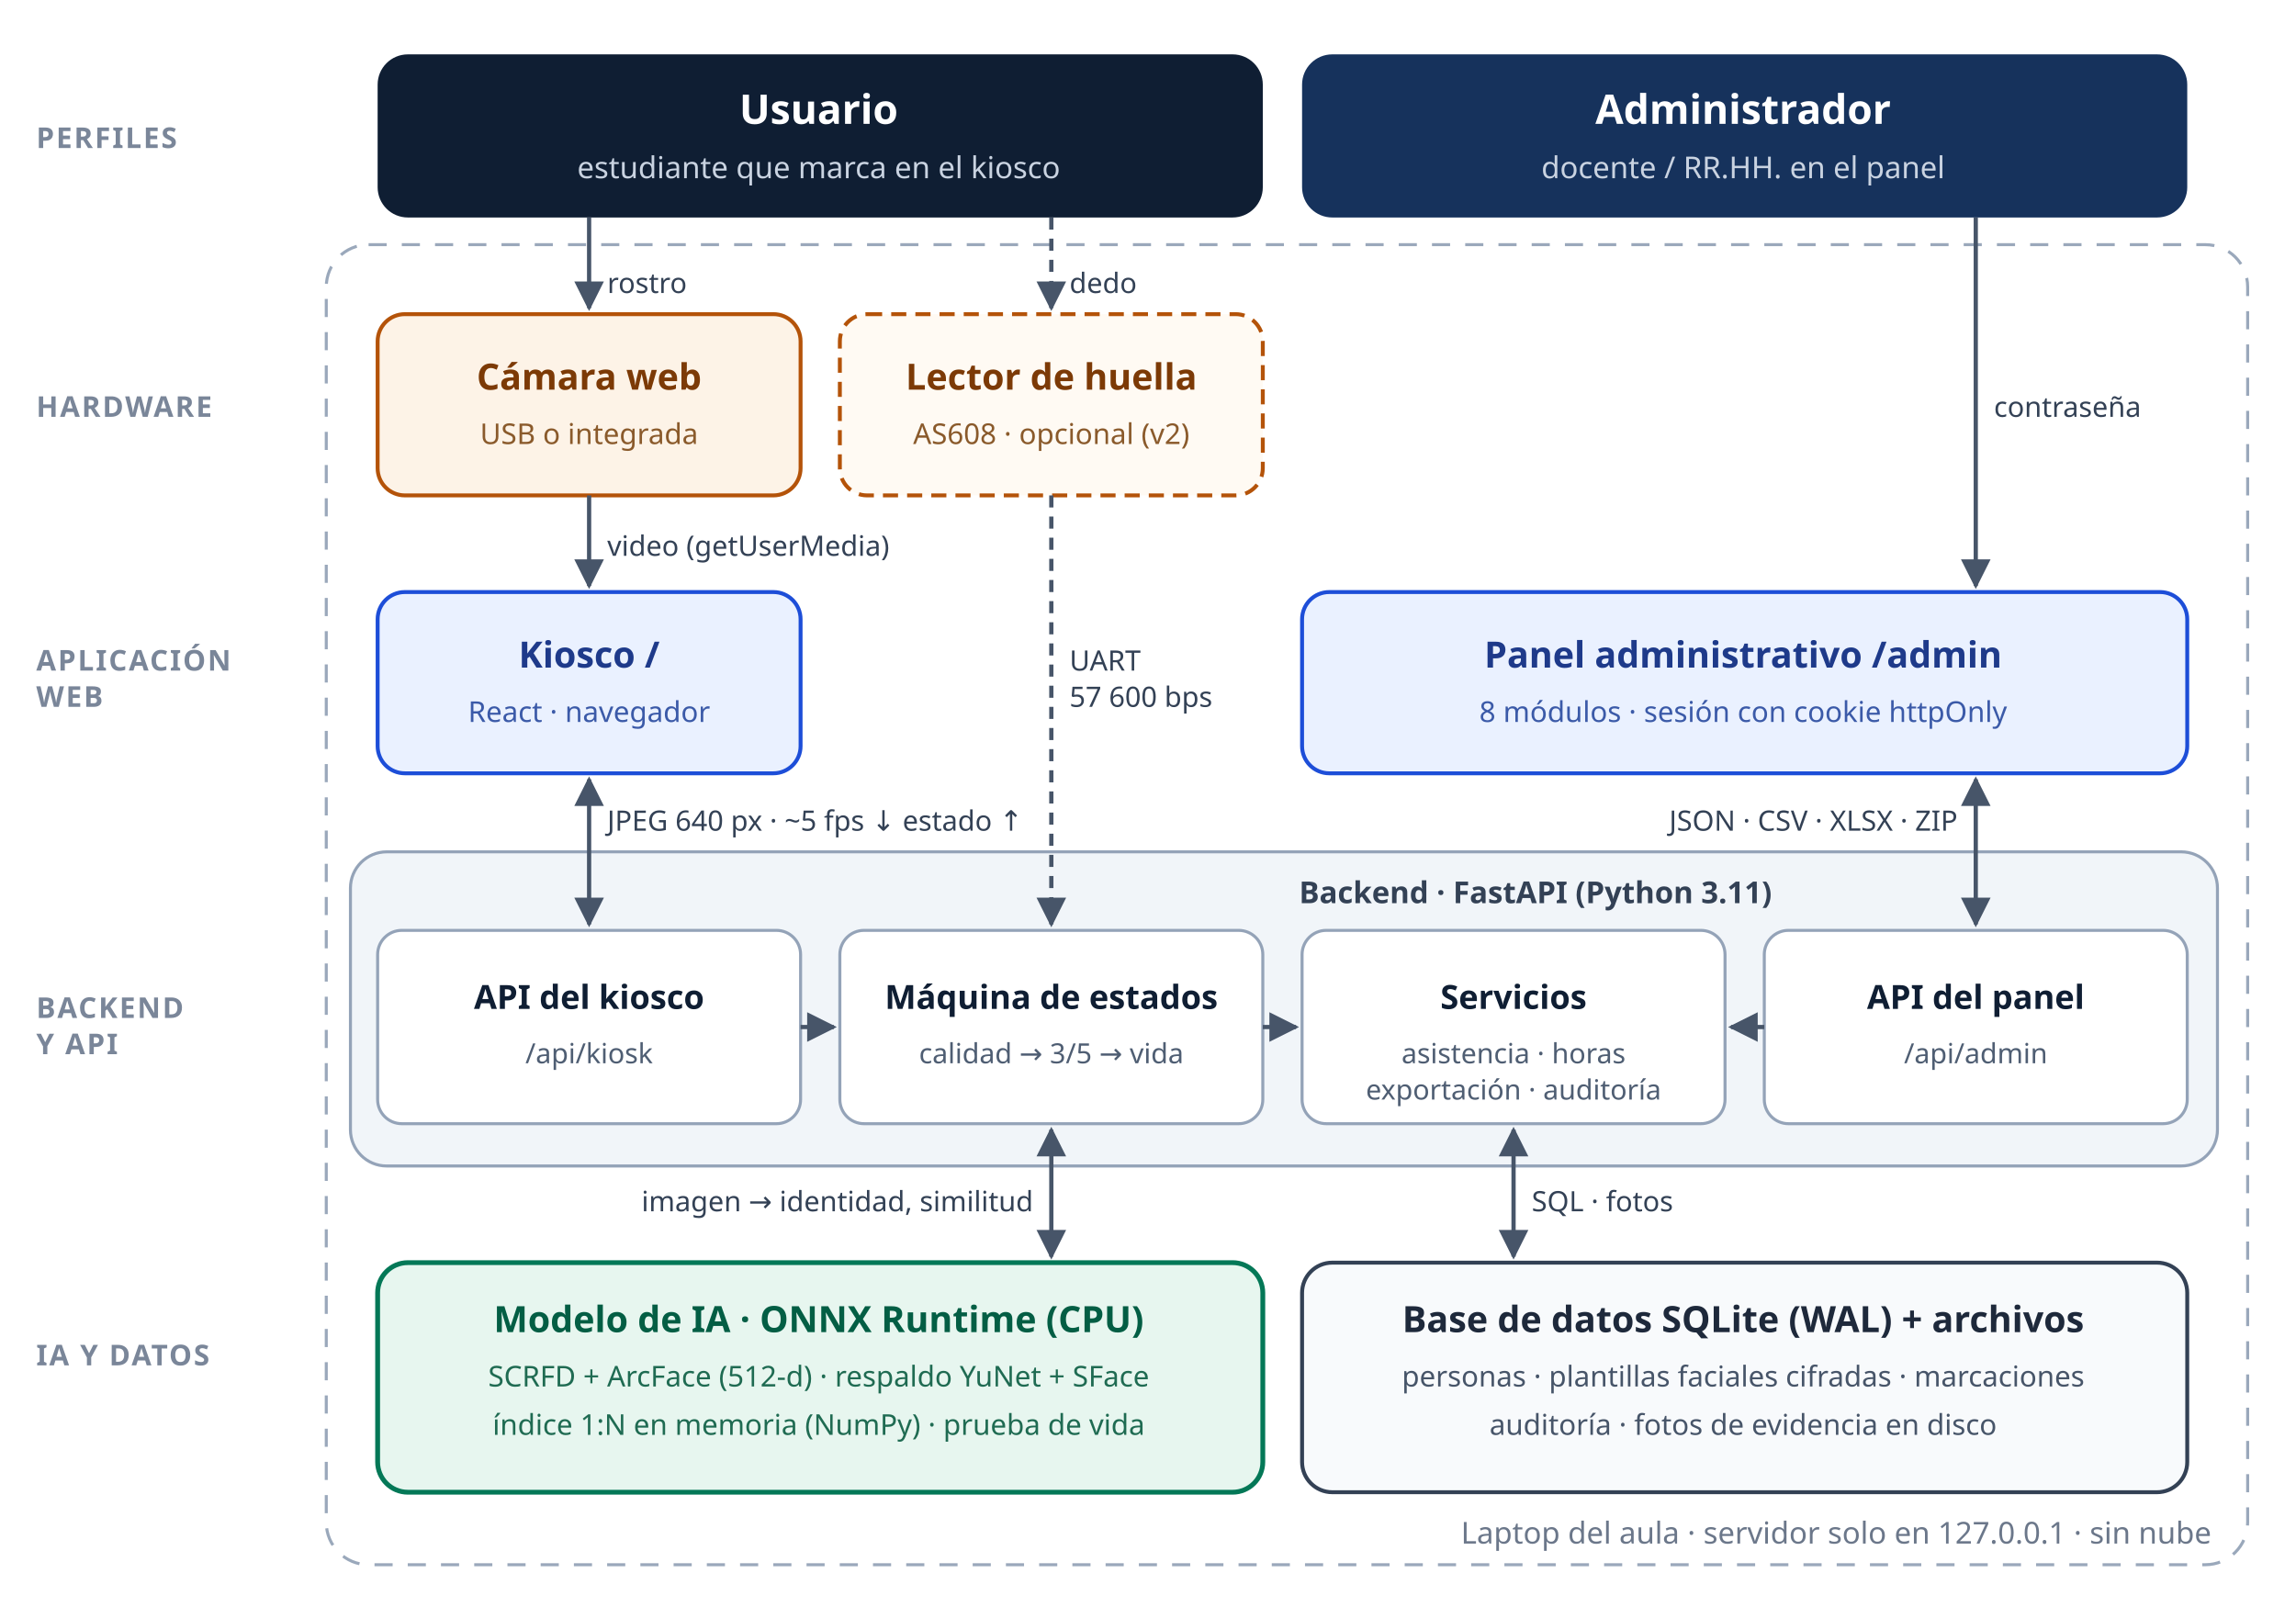
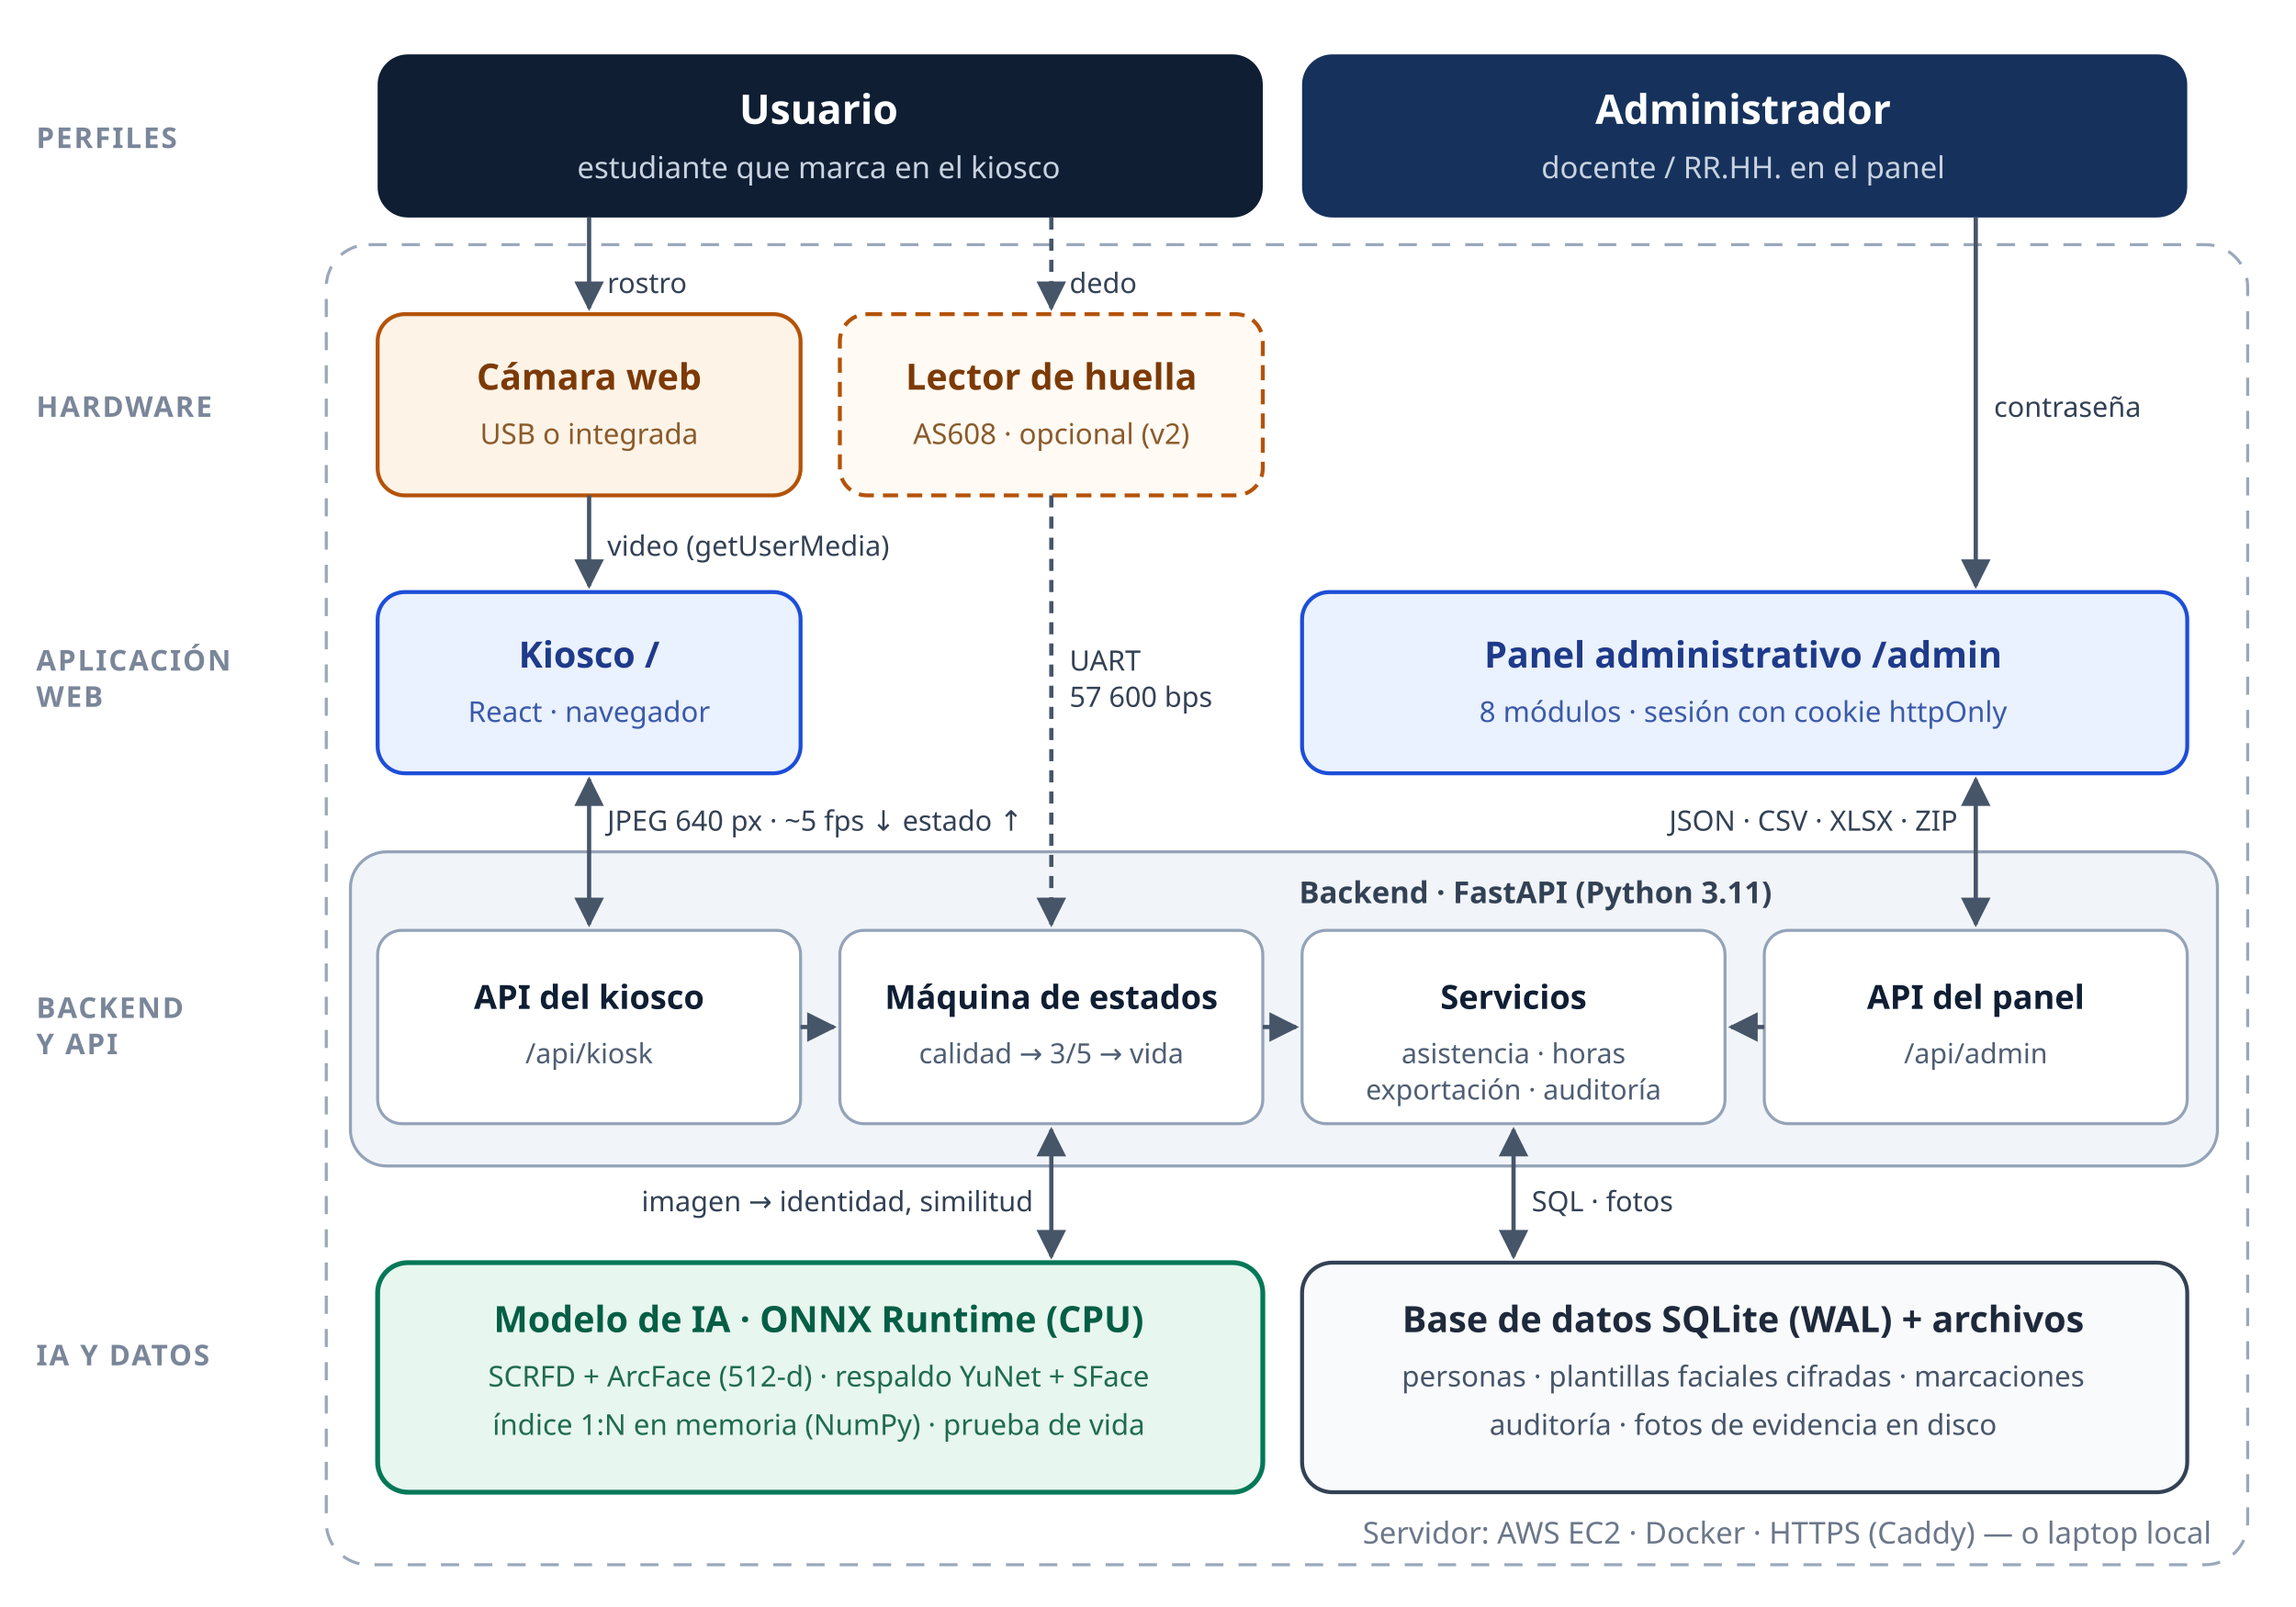
<svg xmlns="http://www.w3.org/2000/svg" width="760" height="532" viewBox="0 0 760 532" font-family="Fira Sans, sans-serif" role="img" aria-label="Diagrama de arquitectura">
  <rect width="760" height="532" fill="#ffffff" />
  <defs>
    <marker id="ah" viewBox="0 0 10 10" refX="9" refY="5" markerWidth="7" markerHeight="7" orient="auto-start-reverse">
      <path d="M0,0 L10,5 L0,10 z" fill="#475569" />
    </marker>
  </defs>
  <g font-size="9.5" font-weight="600" fill="#7a8699" letter-spacing="0.6">
    <text x="12" y="49">PERFILES</text>
    <text x="12" y="138">HARDWARE</text>
    <text x="12" y="222">APLICACIÓN</text>
    <text x="12" y="234">WEB</text>
    <text x="12" y="337">BACKEND</text>
    <text x="12" y="349">Y API</text>
    <text x="12" y="452">IA Y DATOS</text>
  </g>
  <rect x="108" y="81" width="636" height="437" rx="14" fill="none" stroke="#9aa8bb" stroke-dasharray="6 5" />
-   <text x="732" y="511" text-anchor="end" font-size="10" fill="#6b778a">Laptop del aula · servidor solo en 127.0.0.1 · sin nube</text>
+   <text x="732" y="511" text-anchor="end" font-size="10" fill="#6b778a">Servidor: AWS EC2 · Docker · HTTPS (Caddy) — o laptop local</text>
  <rect x="125" y="18" width="293" height="54" rx="10" fill="#0f1e33" />
  <text x="271" y="41" text-anchor="middle" font-size="13.5" font-weight="600" fill="#fff">Usuario</text>
  <text x="271" y="59" text-anchor="middle" font-size="10" fill="#c9d3e1">estudiante que marca en el kiosco</text>
  <rect x="431" y="18" width="293" height="54" rx="10" fill="#16325c" />
  <text x="577" y="41" text-anchor="middle" font-size="13.5" font-weight="600" fill="#fff">Administrador</text>
  <text x="577" y="59" text-anchor="middle" font-size="10" fill="#c9d3e1">docente / RR.HH. en el panel</text>
  <rect x="125" y="104" width="140" height="60" rx="9" fill="#fdf3e7" stroke="#b45309" stroke-width="1.3" />
  <text x="195" y="129" text-anchor="middle" font-size="12" font-weight="600" fill="#7c3a06">Cámara web</text>
  <text x="195" y="147" text-anchor="middle" font-size="9.5" fill="#8a5a2b">USB o integrada</text>
  <rect x="278" y="104" width="140" height="60" rx="9" fill="#fffaf3" stroke="#b45309" stroke-width="1.3" stroke-dasharray="5 3" />
  <text x="348" y="129" text-anchor="middle" font-size="12" font-weight="600" fill="#7c3a06">Lector de huella</text>
  <text x="348" y="147" text-anchor="middle" font-size="9.5" fill="#8a5a2b">AS608 · opcional (v2)</text>
  <rect x="125" y="196" width="140" height="60" rx="9" fill="#eaf1ff" stroke="#1d4ed8" stroke-width="1.3" />
  <text x="195" y="221" text-anchor="middle" font-size="12" font-weight="600" fill="#1e3a8a">Kiosco  /</text>
  <text x="195" y="239" text-anchor="middle" font-size="9.5" fill="#3b5aa8">React · navegador</text>
  <rect x="431" y="196" width="293" height="60" rx="9" fill="#eaf1ff" stroke="#1d4ed8" stroke-width="1.3" />
  <text x="577" y="221" text-anchor="middle" font-size="12" font-weight="600" fill="#1e3a8a">Panel administrativo  /admin</text>
  <text x="577" y="239" text-anchor="middle" font-size="9.5" fill="#3b5aa8">8 módulos · sesión con cookie httpOnly</text>
  <rect x="116" y="282" width="618" height="104" rx="12" fill="#f1f5f9" stroke="#94a3b8" />
  <text x="430" y="299" font-size="10" font-weight="600" fill="#334155">Backend · FastAPI (Python 3.11)</text>
  <g font-size="11" font-weight="600" fill="#0f1e33" text-anchor="middle">
    <rect x="125" y="308" width="140" height="64" rx="8" fill="#fff" stroke="#94a3b8" />
    <text x="195" y="334">API del kiosco</text>
    <rect x="278" y="308" width="140" height="64" rx="8" fill="#fff" stroke="#94a3b8" />
    <text x="348" y="334">Máquina de estados</text>
    <rect x="431" y="308" width="140" height="64" rx="8" fill="#fff" stroke="#94a3b8" />
    <text x="501" y="334">Servicios</text>
    <rect x="584" y="308" width="140" height="64" rx="8" fill="#fff" stroke="#94a3b8" />
    <text x="654" y="334">API del panel</text>
  </g>
  <g font-size="9.2" fill="#4f5e73" text-anchor="middle">
    <text x="195" y="352">/api/kiosk</text>
    <text x="348" y="352">calidad → 3/5 → vida</text>
    <text x="501" y="352">asistencia · horas</text>
    <text x="501" y="364">exportación · auditoría</text>
    <text x="654" y="352">/api/admin</text>
  </g>
  <rect x="125" y="418" width="293" height="76" rx="10" fill="#e7f6ef" stroke="#047857" stroke-width="1.6" />
  <text x="271" y="441" text-anchor="middle" font-size="12" font-weight="600" fill="#035e44">Modelo de IA · ONNX Runtime (CPU)</text>
  <text x="271" y="459" text-anchor="middle" font-size="9.5" fill="#1f6b52">SCRFD + ArcFace (512-d) · respaldo YuNet + SFace</text>
  <text x="271" y="475" text-anchor="middle" font-size="9.5" fill="#1f6b52">índice 1:N en memoria (NumPy) · prueba de vida</text>
  <rect x="431" y="418" width="293" height="76" rx="10" fill="#f8fafc" stroke="#334155" stroke-width="1.3" />
  <text x="577" y="441" text-anchor="middle" font-size="12" font-weight="600" fill="#1e293b">Base de datos SQLite (WAL) + archivos</text>
  <text x="577" y="459" text-anchor="middle" font-size="9.5" fill="#475569">personas · plantillas faciales cifradas · marcaciones</text>
  <text x="577" y="475" text-anchor="middle" font-size="9.5" fill="#475569">auditoría · fotos de evidencia en disco</text>
  <g stroke="#475569" stroke-width="1.4" fill="none">
    <line x1="195" y1="72" x2="195" y2="102" marker-end="url(#ah)" />
    <line x1="348" y1="72" x2="348" y2="102" marker-end="url(#ah)" stroke-dasharray="4 3" />
    <line x1="195" y1="164" x2="195" y2="194" marker-end="url(#ah)" />
    <line x1="348" y1="164" x2="348" y2="306" marker-end="url(#ah)" stroke-dasharray="4 3" />
    <line x1="195" y1="258" x2="195" y2="306" marker-start="url(#ah)" marker-end="url(#ah)" />
    <line x1="654" y1="72" x2="654" y2="194" marker-end="url(#ah)" />
    <line x1="654" y1="258" x2="654" y2="306" marker-start="url(#ah)" marker-end="url(#ah)" />
    <line x1="265" y1="340" x2="276" y2="340" marker-end="url(#ah)" />
    <line x1="418" y1="340" x2="429" y2="340" marker-end="url(#ah)" />
    <line x1="584" y1="340" x2="573" y2="340" marker-end="url(#ah)" />
    <line x1="348" y1="374" x2="348" y2="416" marker-start="url(#ah)" marker-end="url(#ah)" />
    <line x1="501" y1="374" x2="501" y2="416" marker-start="url(#ah)" marker-end="url(#ah)" />
  </g>
  <g font-size="9.3" fill="#334155">
    <text x="201" y="97">rostro</text>
    <text x="354" y="97">dedo</text>
    <text x="201" y="184">video (getUserMedia)</text>
    <text x="354" y="222">UART</text>
    <text x="354" y="234">57 600 bps</text>
    <text x="201" y="275">JPEG 640 px · ~5 fps ↓  estado ↑</text>
    <text x="660" y="138">contraseña</text>
    <text x="648" y="275" text-anchor="end">JSON · CSV · XLSX · ZIP</text>
    <text x="342" y="401" text-anchor="end">imagen → identidad, similitud</text>
    <text x="507" y="401">SQL · fotos</text>
  </g>
</svg>
